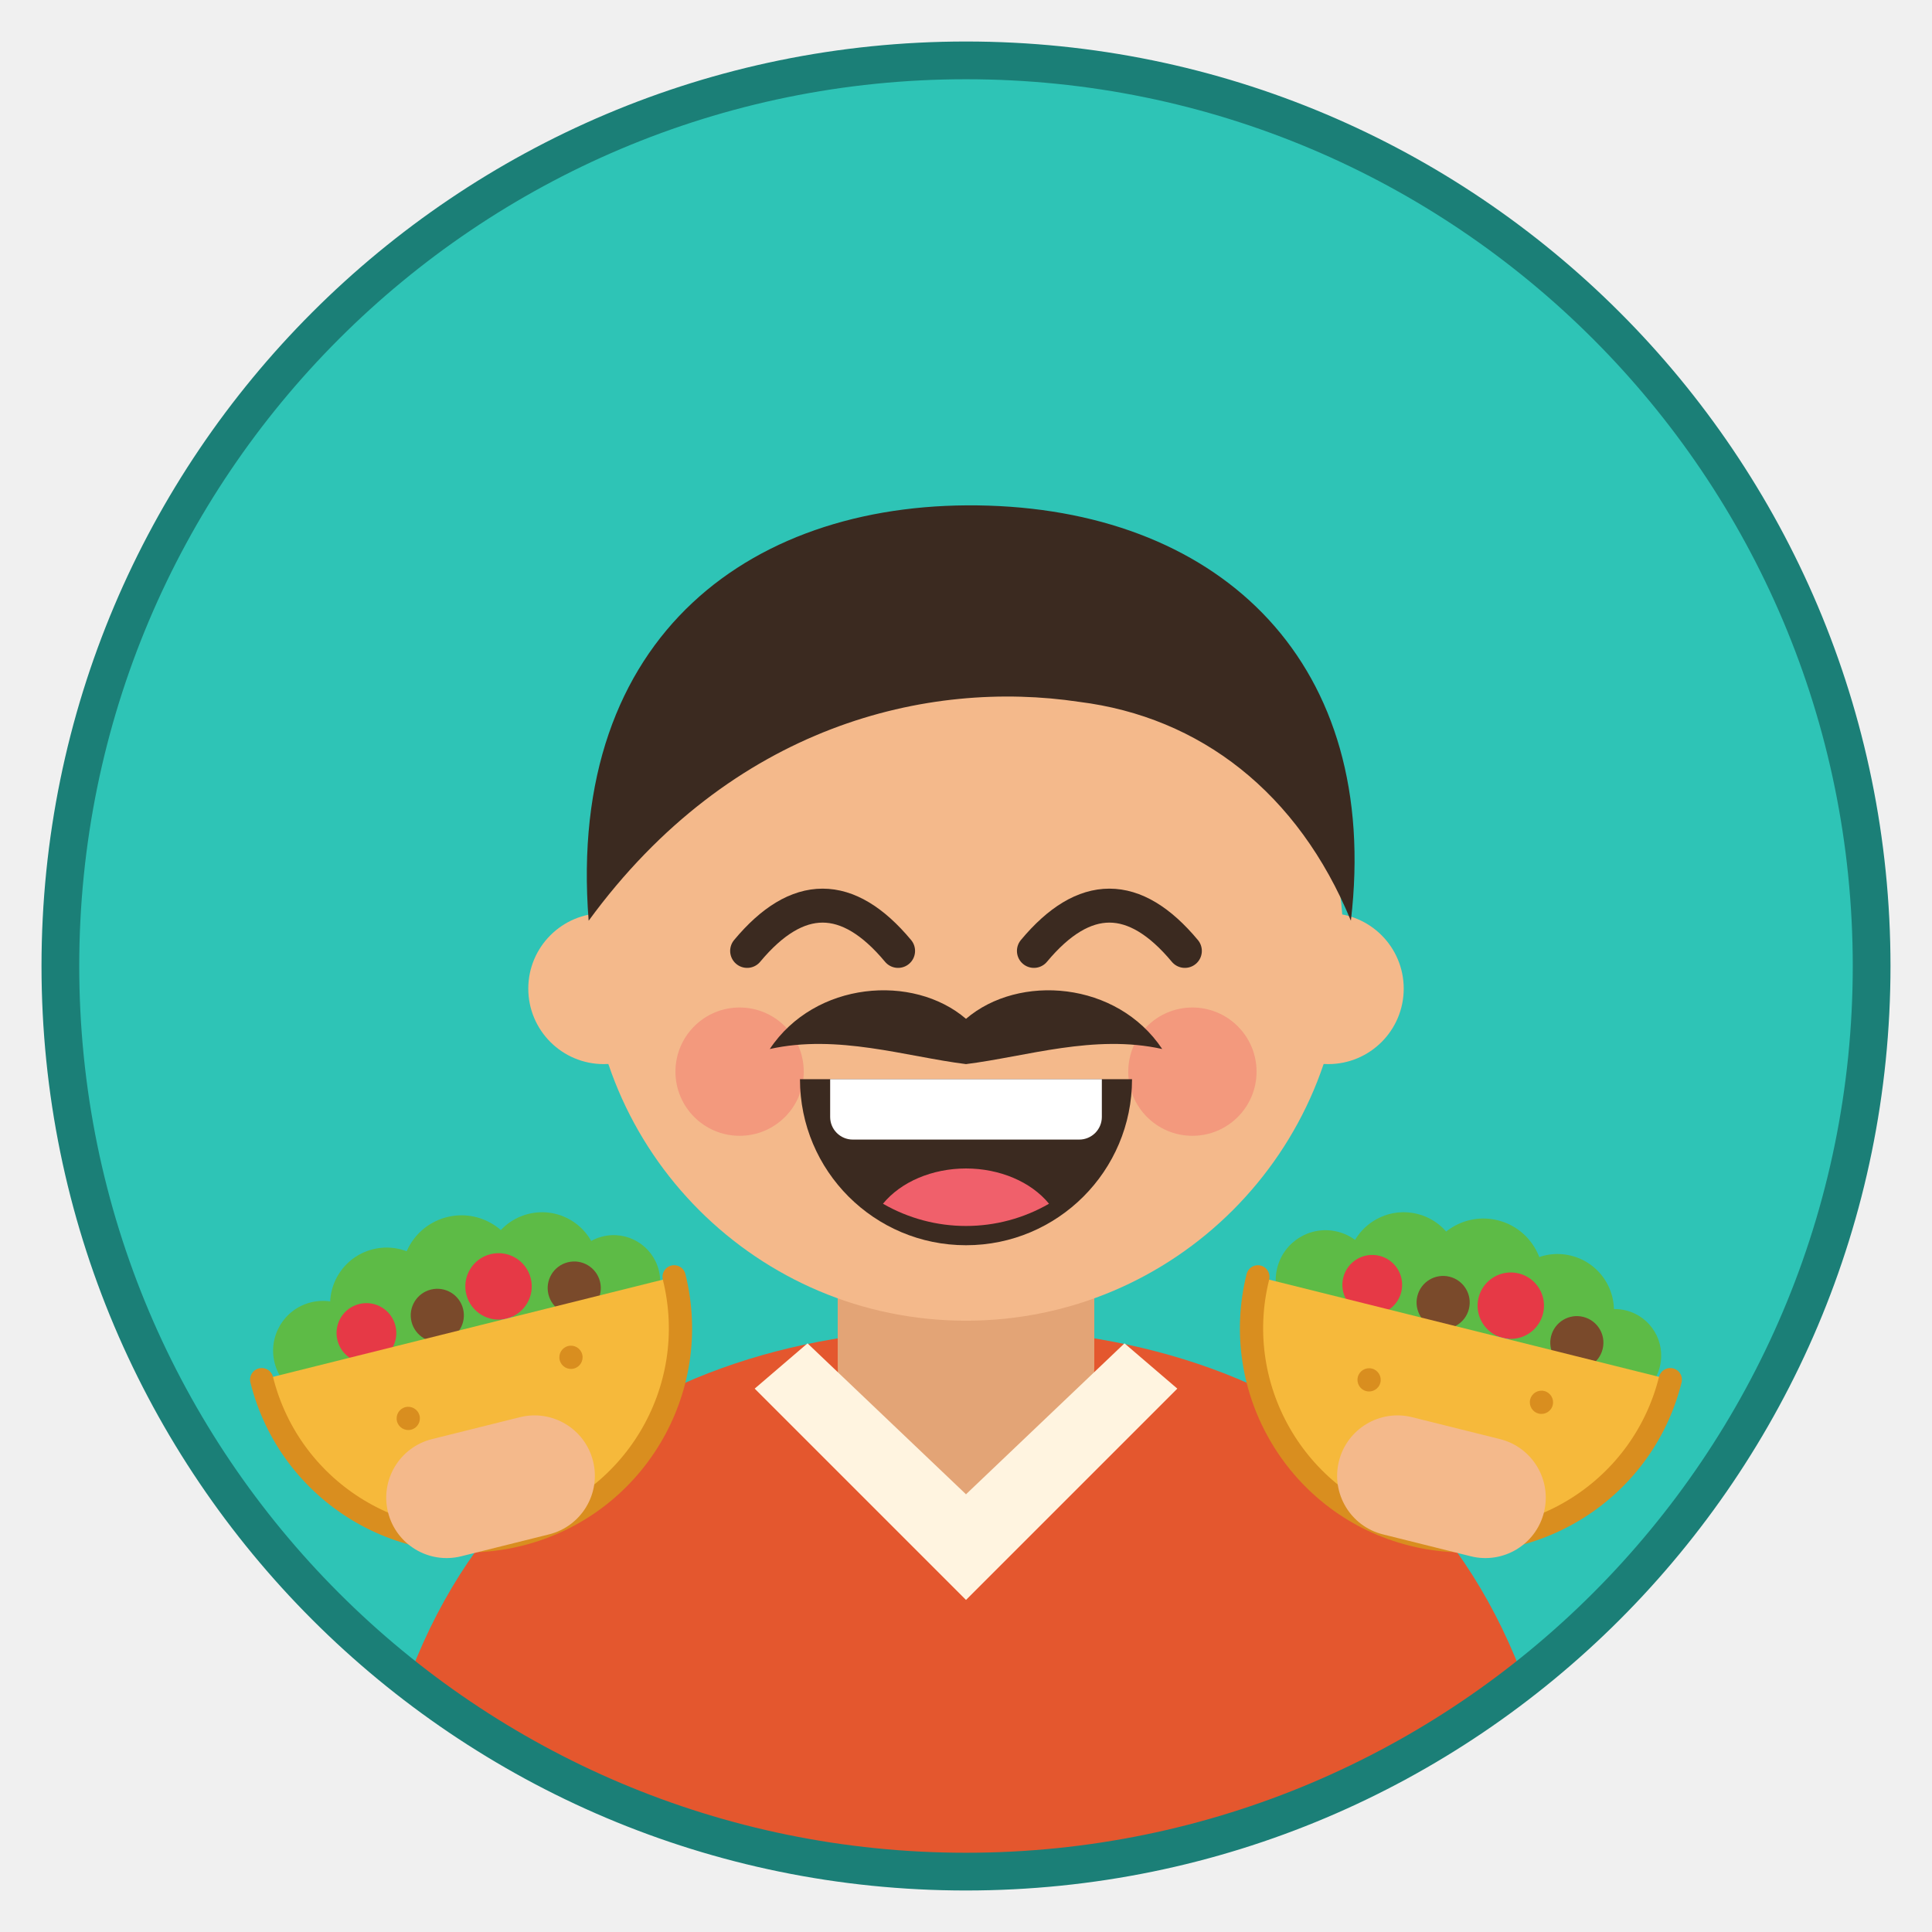
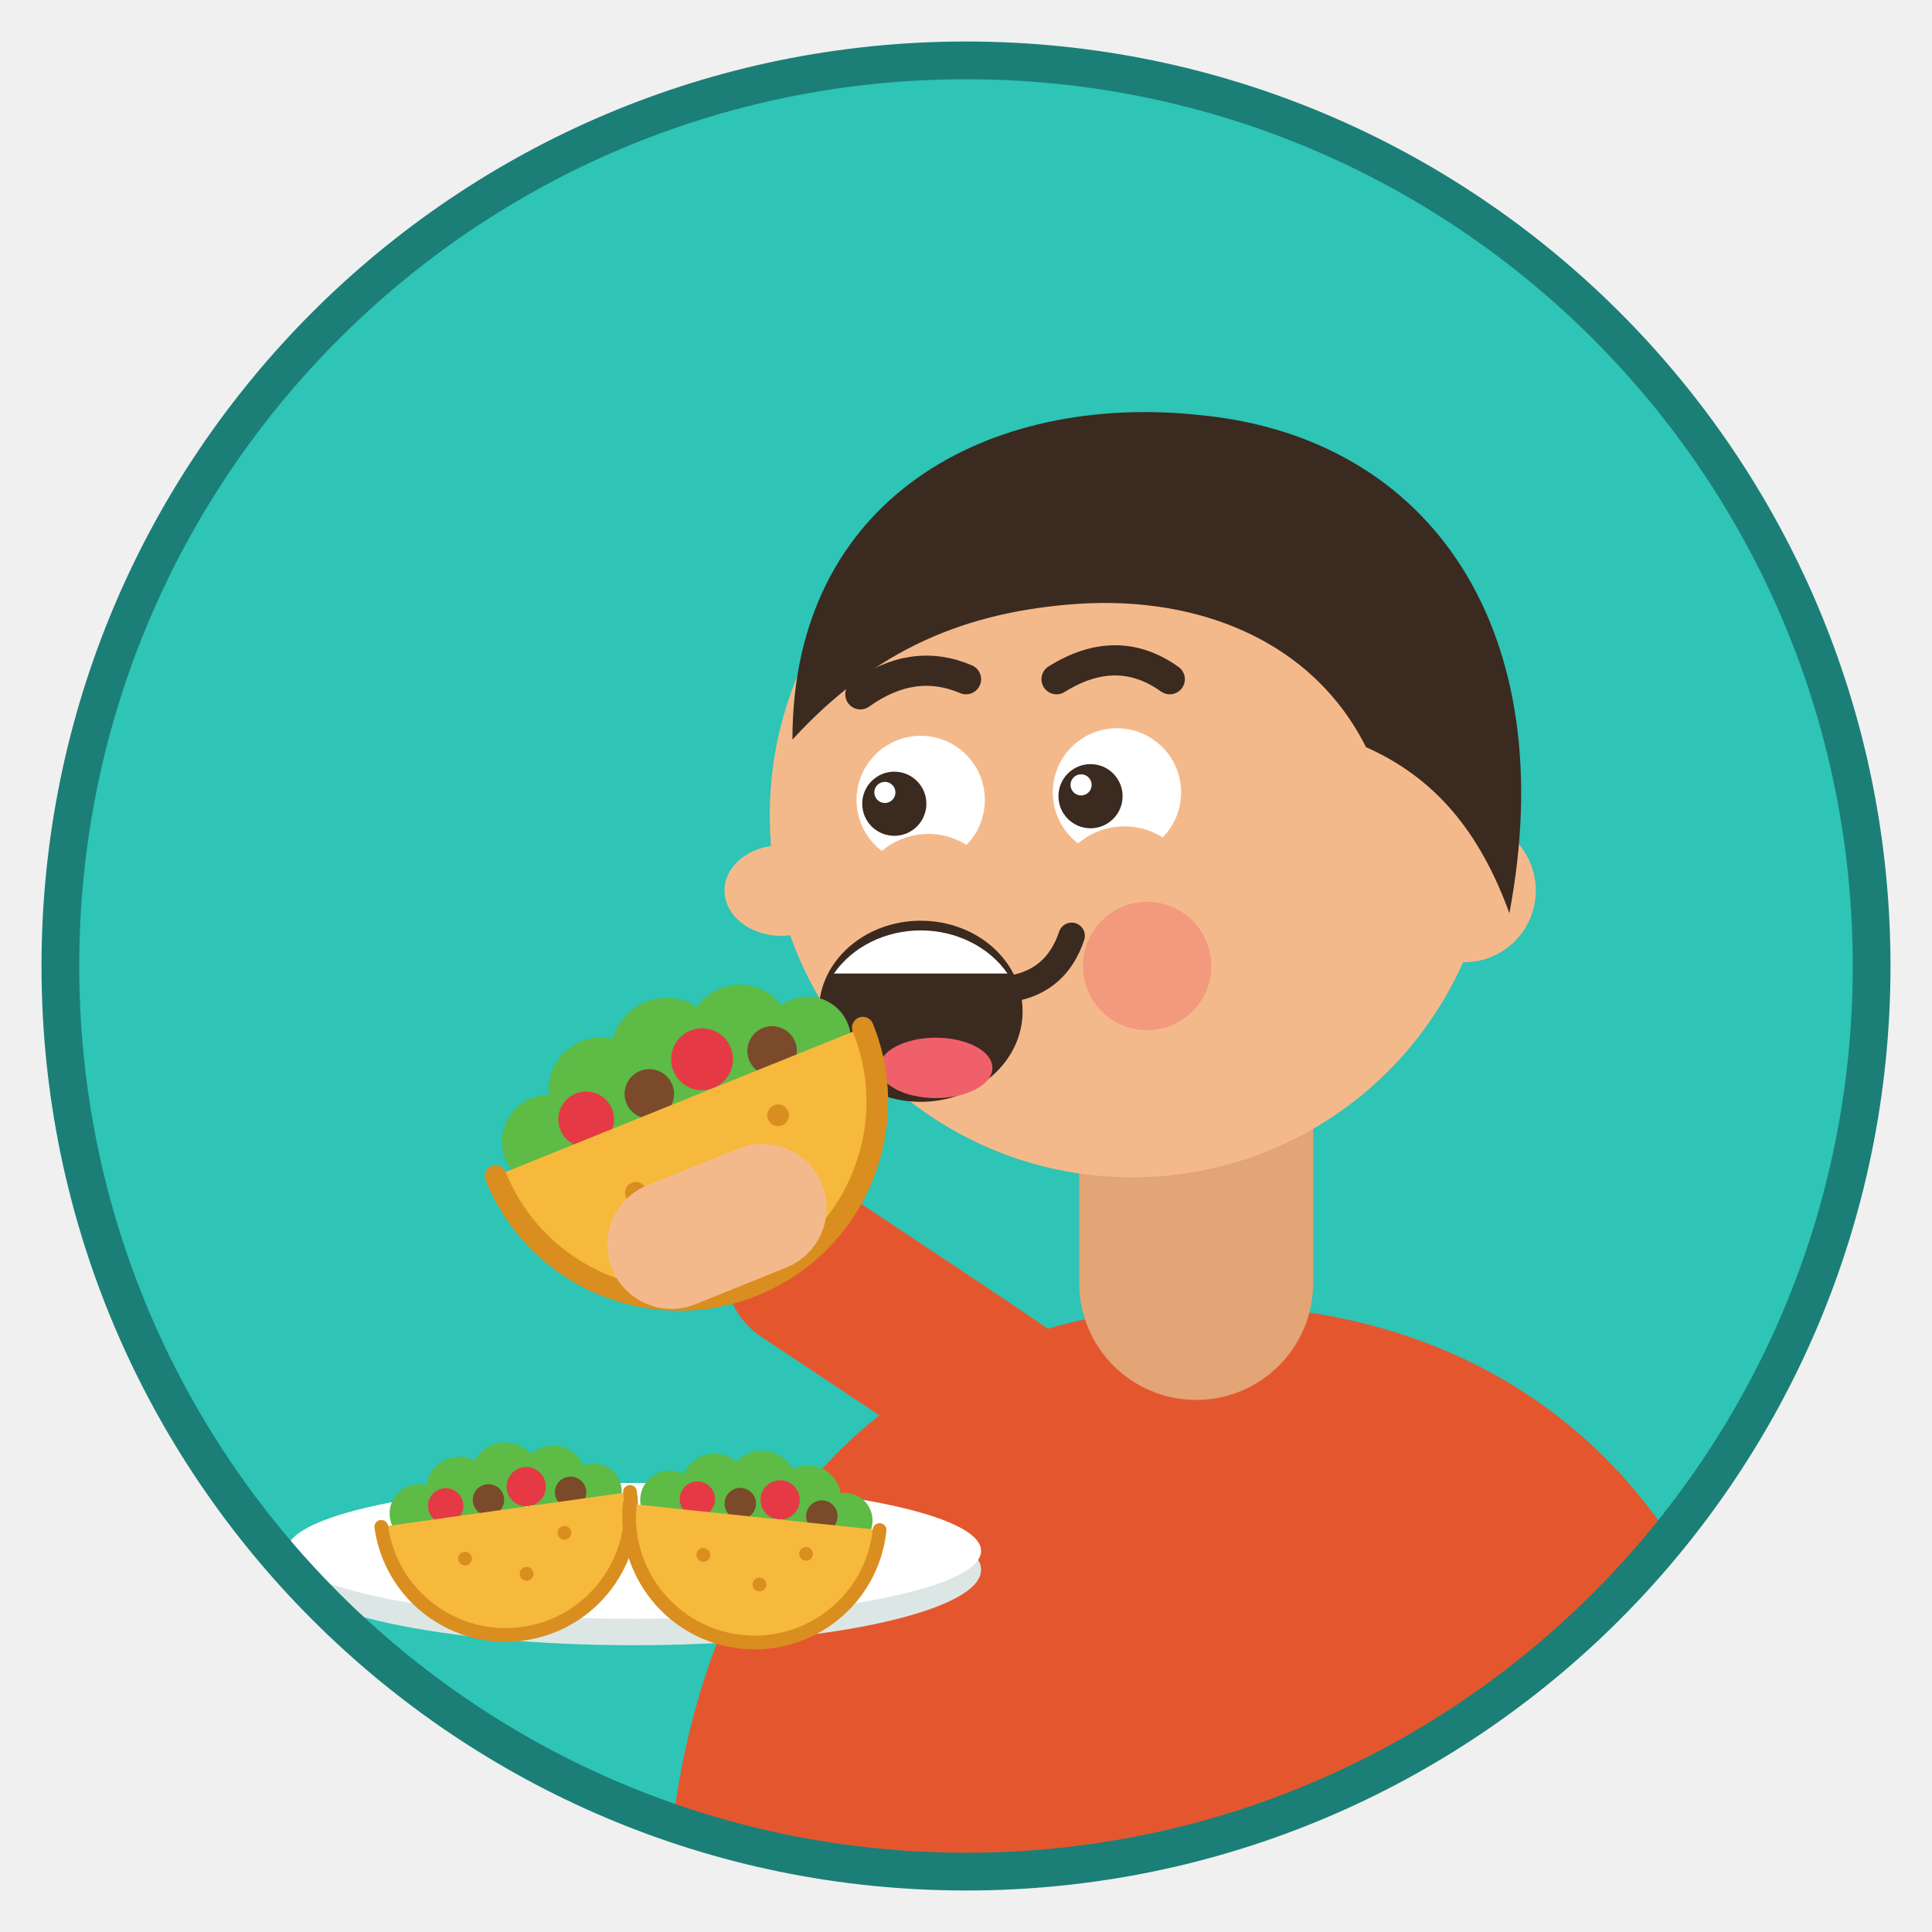
<svg xmlns="http://www.w3.org/2000/svg" viewBox="0 0 512 512" role="img" aria-labelledby="t d">
  <defs>
    <clipPath id="badge">
      <circle cx="256" cy="256" r="240" />
    </clipPath>
    <g id="taco">
      <g fill="#5DBB46">
        <circle cx="-44" cy="-4" r="15" />
        <circle cx="-22" cy="-13" r="17" />
        <circle cx="2" cy="-16" r="18" />
        <circle cx="26" cy="-12" r="17" />
        <circle cx="46" cy="-3" r="14" />
      </g>
      <circle cx="-30" cy="-6" r="9" fill="#E63946" />
      <circle cx="12" cy="-10" r="10" fill="#E63946" />
      <circle cx="-8" cy="-6" r="8" fill="#7A4A2B" />
      <circle cx="34" cy="-4" r="8" fill="#7A4A2B" />
      <path d="M-64 0A64 64 0 0 0 64 0Z" fill="#F6B93B" />
      <path d="M-64 0A64 64 0 0 0 64 0" fill="none" stroke="#D98E1F" stroke-width="7" stroke-linecap="round" />
      <g fill="#D98E1F">
        <circle cx="-24" cy="22" r="3.5" />
        <circle cx="6" cy="34" r="3.5" />
        <circle cx="28" cy="16" r="3.5" />
      </g>
    </g>
  </defs>
  <circle cx="256" cy="256" r="240" fill="#2EC4B6" />
  <g clip-path="url(#badge)">
-     <path d="M96 520C96 400 170 352 256 352s160 48 160 168Z" fill="#E4572E" />
-     <path d="M222 300h68v62a34 34 0 0 1-68 0Z" fill="#E3A476" />
-     <path d="M214 356l42 40 42-40 14 12-56 56-56-56Z" fill="#FFF4E0" />
-     <g transform="translate(0 30)">
-       <circle cx="160" cy="232" r="20" fill="#F4B98B" />
-       <circle cx="352" cy="232" r="20" fill="#F4B98B" />
-       <circle cx="256" cy="220" r="100" fill="#F4B98B" />
-       <path d="M156 214C150 138 200 102 262 104c62 2 104 42 96 110-14-34-40-54-72-58-40-6-92 6-130 58Z" fill="#3B2A20" />
-       <g fill="none" stroke="#3B2A20" stroke-width="9" stroke-linecap="round">
-         <path d="M198 222q20-24 40 0" />
-         <path d="M274 222q20-24 40 0" />
-       </g>
-       <circle cx="196" cy="254" r="17" fill="#F28B78" opacity=".7" />
-       <circle cx="316" cy="254" r="17" fill="#F28B78" opacity=".7" />
-       <path d="M212 256h88a44 44 0 0 1-88 0Z" fill="#3B2A20" />
-       <path d="M220 256h72v10a6 6 0 0 1-6 6h-60a6 6 0 0 1-6-6Z" fill="#FFF" />
-       <path d="M234 289a26 20 0 0 1 44 0 44 44 0 0 1-44 0Z" fill="#F0606B" />
-       <path d="M256 240c-14-12-40-10-52 8 18-4 36 2 52 4 16-2 34-8 52-4-12-18-38-20-52-8Z" fill="#3B2A20" />
+     <path d="M176 520C176 398 244 346 322 346s150 52 150 174Z" fill="#E4572E" />
+     <path d="M286 296h62v44a31 31 0 0 1-62 0Z" fill="#E3A476" />
+     <circle cx="388" cy="236" r="19" fill="#F4B98B" />
+     <circle cx="300" cy="216" r="96" fill="#F4B98B" />
+     <ellipse cx="207" cy="236" rx="15" ry="12" fill="#F4B98B" />
+     <path d="M210 196C210 132 262 104 318 110c62 6 96 58 82 132-8-22-20-36-38-44-14-28-44-40-76-38-30 2-54 12-76 36Z" fill="#3B2A20" />
+     <g fill="none" stroke="#3B2A20" stroke-width="8" stroke-linecap="round">
+       <path d="M228 184q14-10 28-4" />
+       <path d="M280 180q16-10 30 0" />
    </g>
-     <use href="#taco" transform="translate(124 352) rotate(-14) scale(.88)" />
-     <use href="#taco" transform="translate(388 352) rotate(14) scale(.88)" />
-     <g fill="#F4B98B">
-       <rect x="102" y="378" width="56" height="32" rx="16" transform="rotate(-14 130 394)" />
-       <rect x="354" y="378" width="56" height="32" rx="16" transform="rotate(14 382 394)" />
-     </g>
+     <circle cx="244" cy="212" r="17" fill="#FFF" />
+     <circle cx="296" cy="210" r="17" fill="#FFF" />
+     <circle cx="237" cy="213" r="8.5" fill="#3B2A20" />
+     <circle cx="289" cy="211" r="8.5" fill="#3B2A20" />
+     <circle cx="234.500" cy="210" r="2.800" fill="#FFF" />
+     <circle cx="286.500" cy="208" r="2.800" fill="#FFF" />
+     <circle cx="246" cy="240" r="19" fill="#F4B98B" />
+     <circle cx="298" cy="238" r="19" fill="#F4B98B" />
+     <circle cx="304" cy="256" r="17" fill="#F28B78" opacity=".7" />
+     <ellipse cx="244" cy="268" rx="27" ry="24" fill="#3B2A20" />
+     <path d="M221 258a27 24 0 0 1 46 0Z" fill="#FFF" />
+     <ellipse cx="248" cy="283" rx="15" ry="8" fill="#F0606B" />
+     <path d="M268 262q12-2 16-14" fill="none" stroke="#3B2A20" stroke-width="7" stroke-linecap="round" />
+     <ellipse cx="168" cy="416" rx="92" ry="20" fill="#DCE7E5" />
+     <ellipse cx="168" cy="411" rx="92" ry="18" fill="#FFF" />
+     <use href="#taco" transform="translate(134 400) rotate(-8) scale(.52)" />
+     <use href="#taco" transform="translate(200 402) rotate(6) scale(.52)" />
+     <path d="M322 416C300 392 262 368 214 336" fill="none" stroke="#E4572E" stroke-width="44" stroke-linecap="round" />
+     <use href="#taco" transform="translate(180 292) rotate(-22) scale(.82)" />
+     <rect x="160" y="308" width="60" height="34" rx="17" fill="#F4B98B" transform="rotate(-22 190 325)" />
  </g>
  <circle cx="256" cy="256" r="240" fill="none" stroke="#1B7F77" stroke-width="10" />
</svg>
